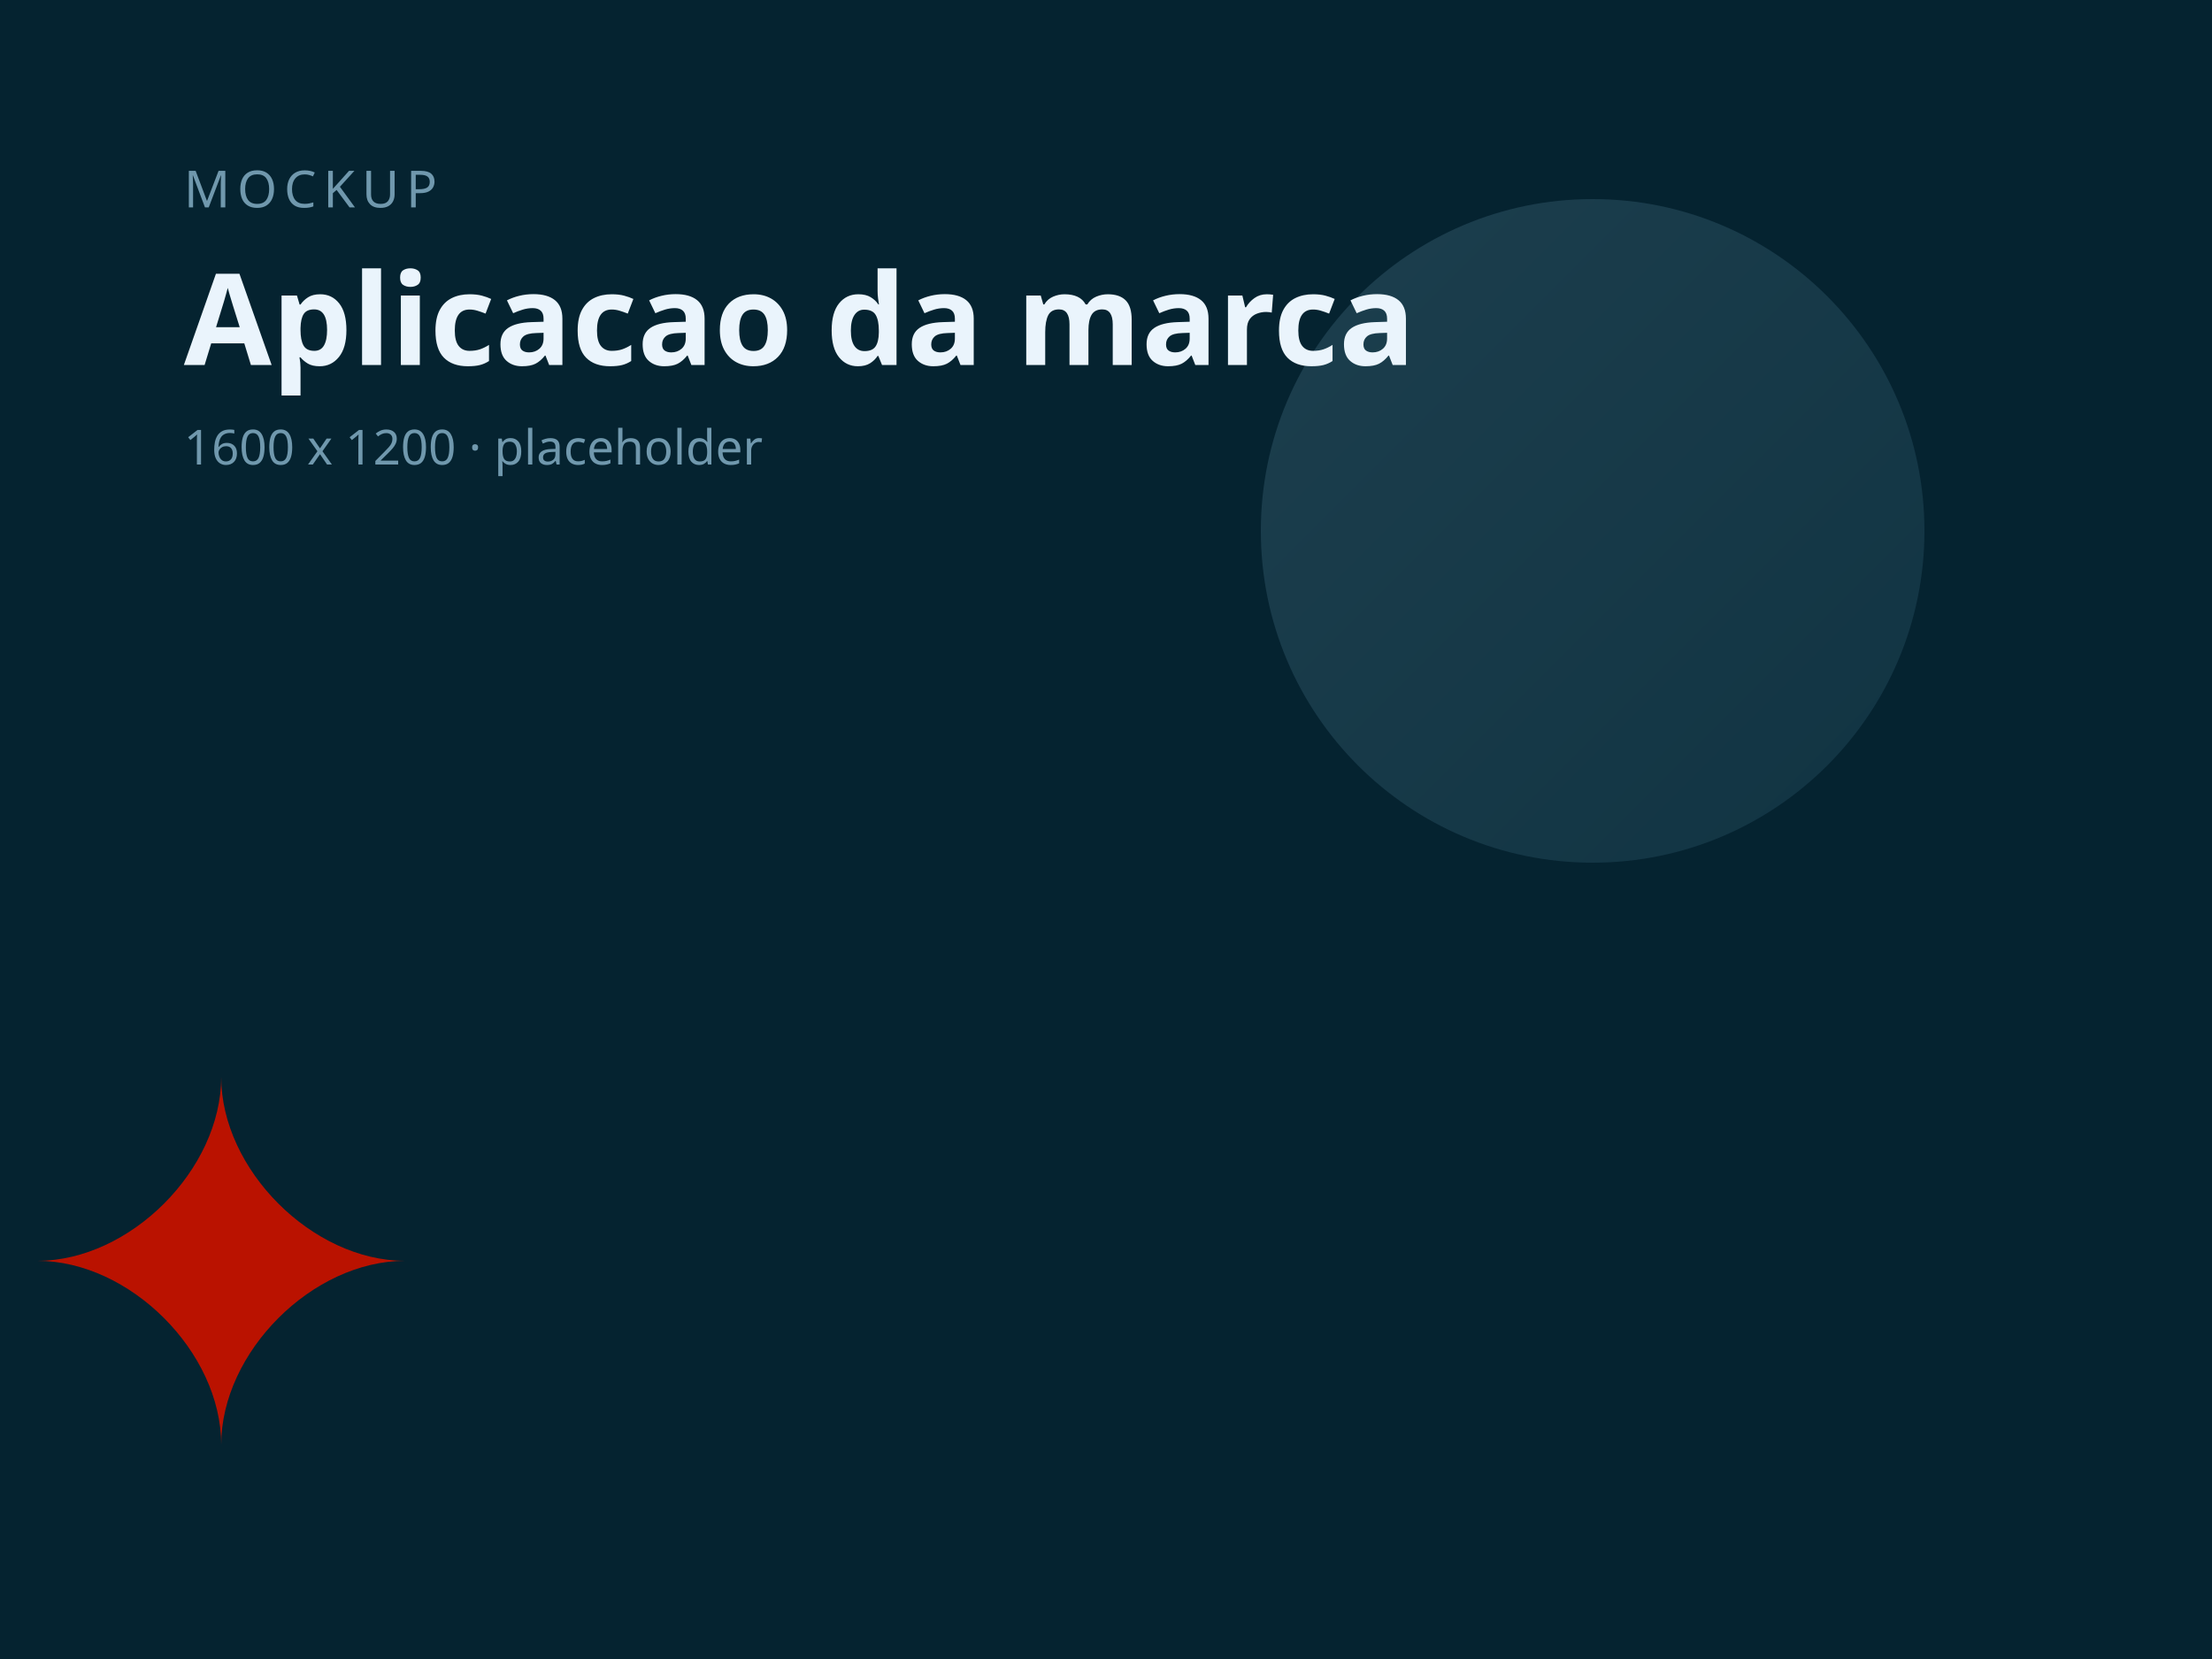
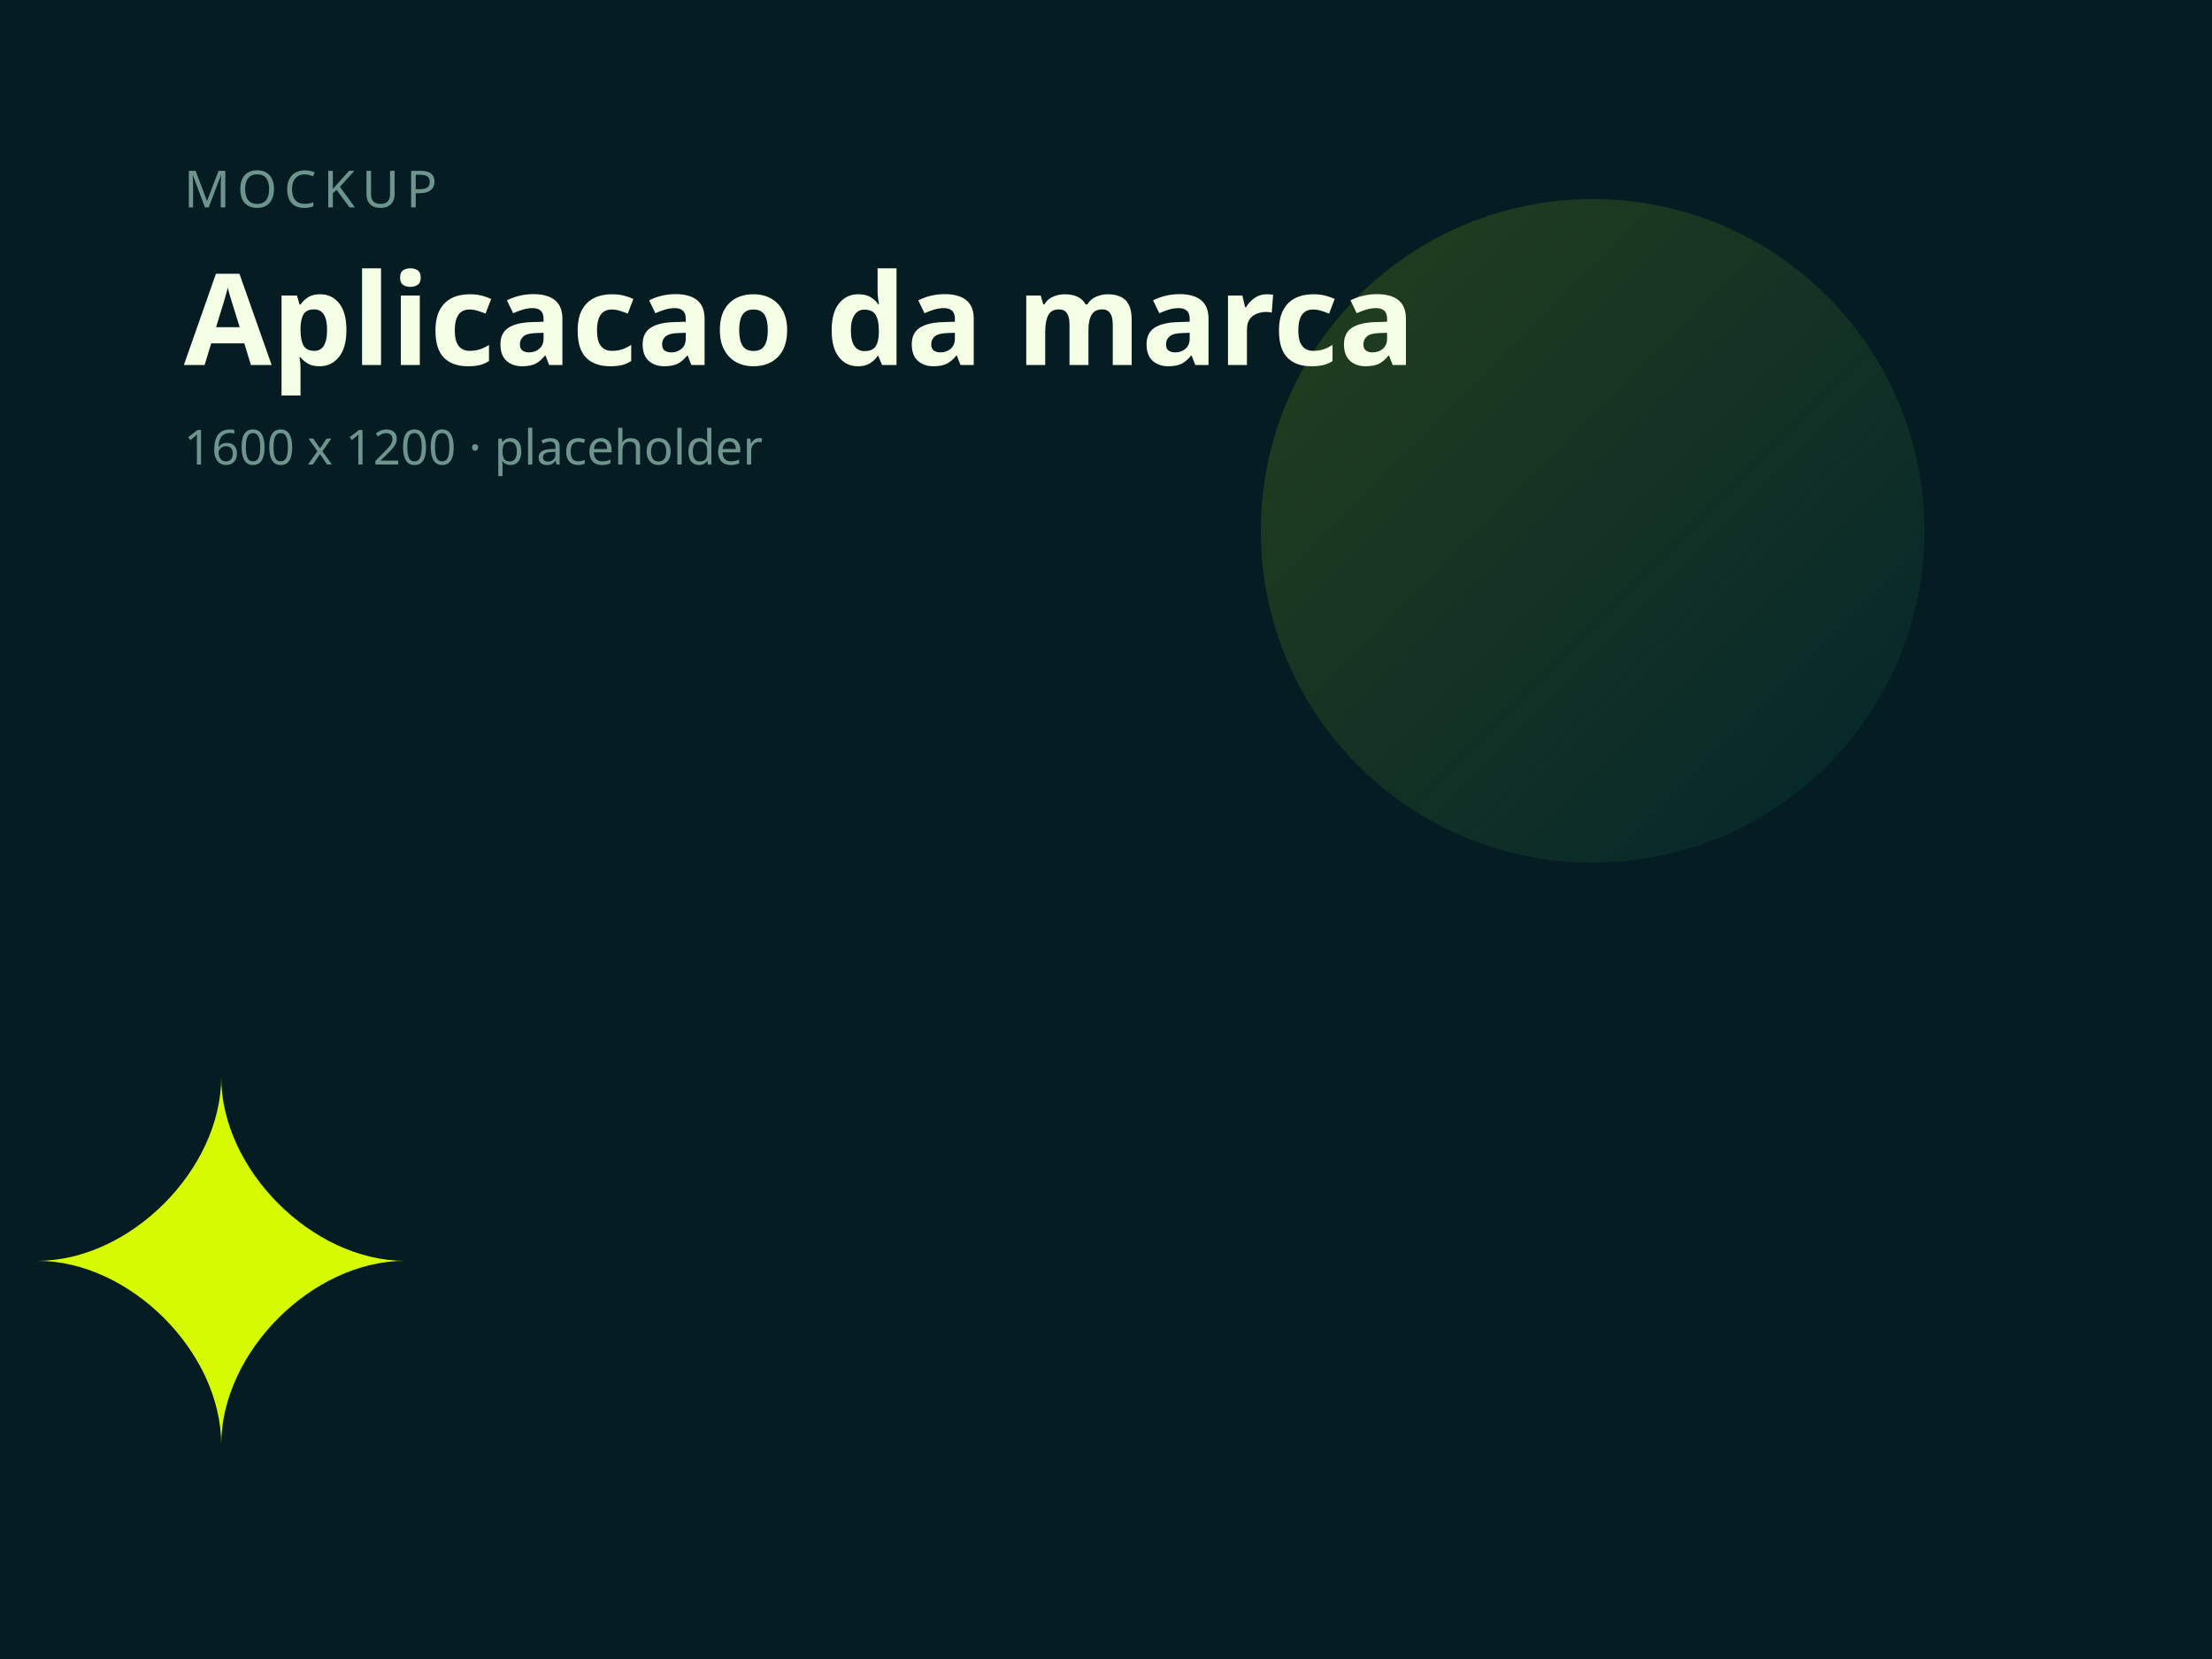
<svg xmlns="http://www.w3.org/2000/svg" viewBox="0 0 1600 1200" font-family="Space Grotesk, system-ui, sans-serif">
  <defs>
    <linearGradient id="g" x1="0" y1="0" x2="1" y2="1">
-       <stop offset="0" stop-color="#9DD1F1" />
-       <stop offset="1" stop-color="#508AA8" />
+       <stop offset="0" stop-color="#d6fb00" />
+       <stop offset="1" stop-color="#00545f" />
    </linearGradient>
  </defs>
-   <rect width="1600" height="1200" fill="#052330" />
+   <rect width="1600" height="1200" fill="#041c22" />
  <circle cx="1152" cy="384" r="240" fill="url(#g)" opacity="0.16" />
-   <path d="M160 779 C160 846 94 912 27 912 C94 912 160 978 160 1045 C160 978 226 912 293 912 C226 912 160 846 160 779 Z" fill="#BA1200" />
-   <text x="133" y="150" fill="#7098AD" font-size="37" letter-spacing="5">MOCKUP</text>
-   <text x="133" y="264" fill="#EAF4FC" font-size="92" font-weight="700">Aplicacao da marca</text>
-   <text x="133" y="336" fill="#7098AD" font-size="35">1600 x 1200 · placeholder</text>
+   <path d="M160 779 C160 846 94 912 27 912 C94 912 160 978 160 1045 C160 978 226 912 293 912 C226 912 160 846 160 779 Z" fill="#d6fb00" />
+   <text x="133" y="150" fill="#6e948e" font-size="37" letter-spacing="5">MOCKUP</text>
+   <text x="133" y="264" fill="#f5ffe6" font-size="92" font-weight="700">Aplicacao da marca</text>
+   <text x="133" y="336" fill="#6e948e" font-size="35">1600 x 1200 · placeholder</text>
</svg>
